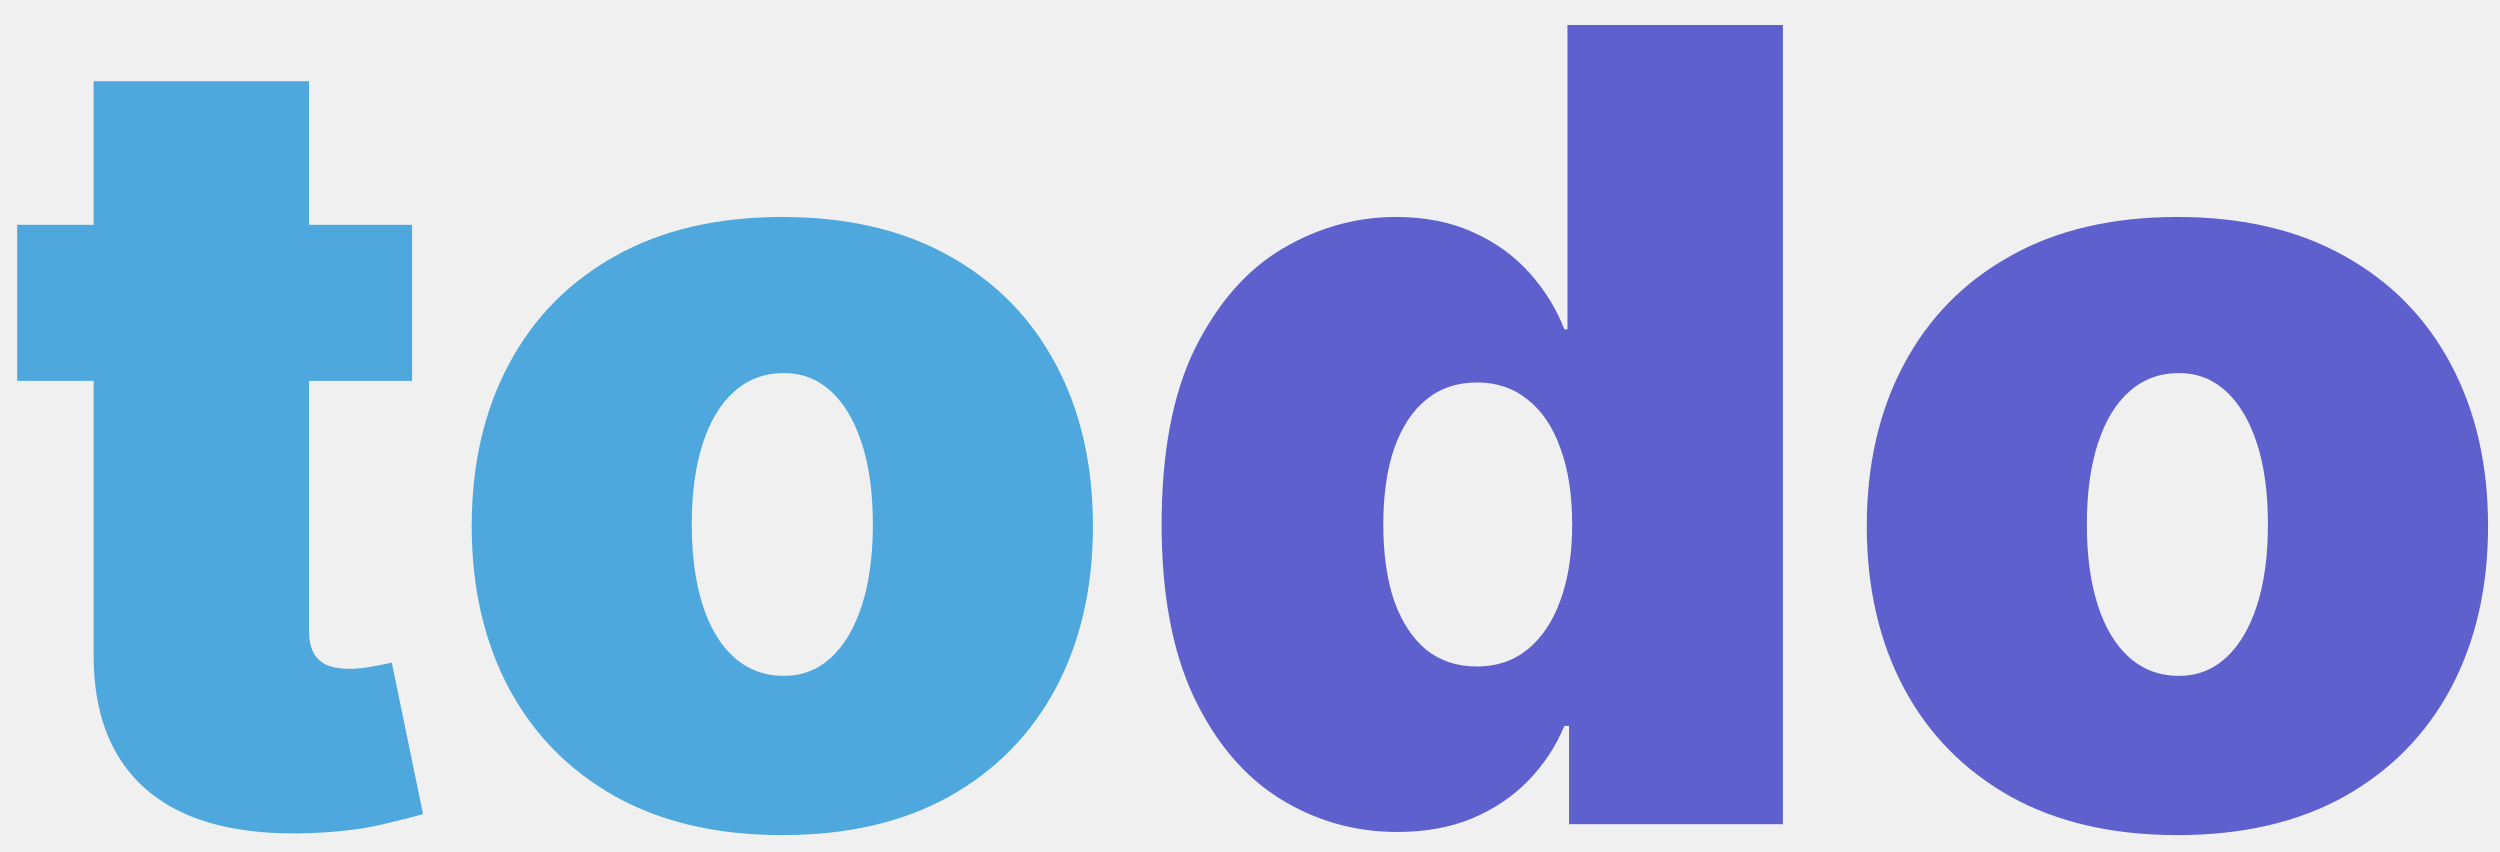
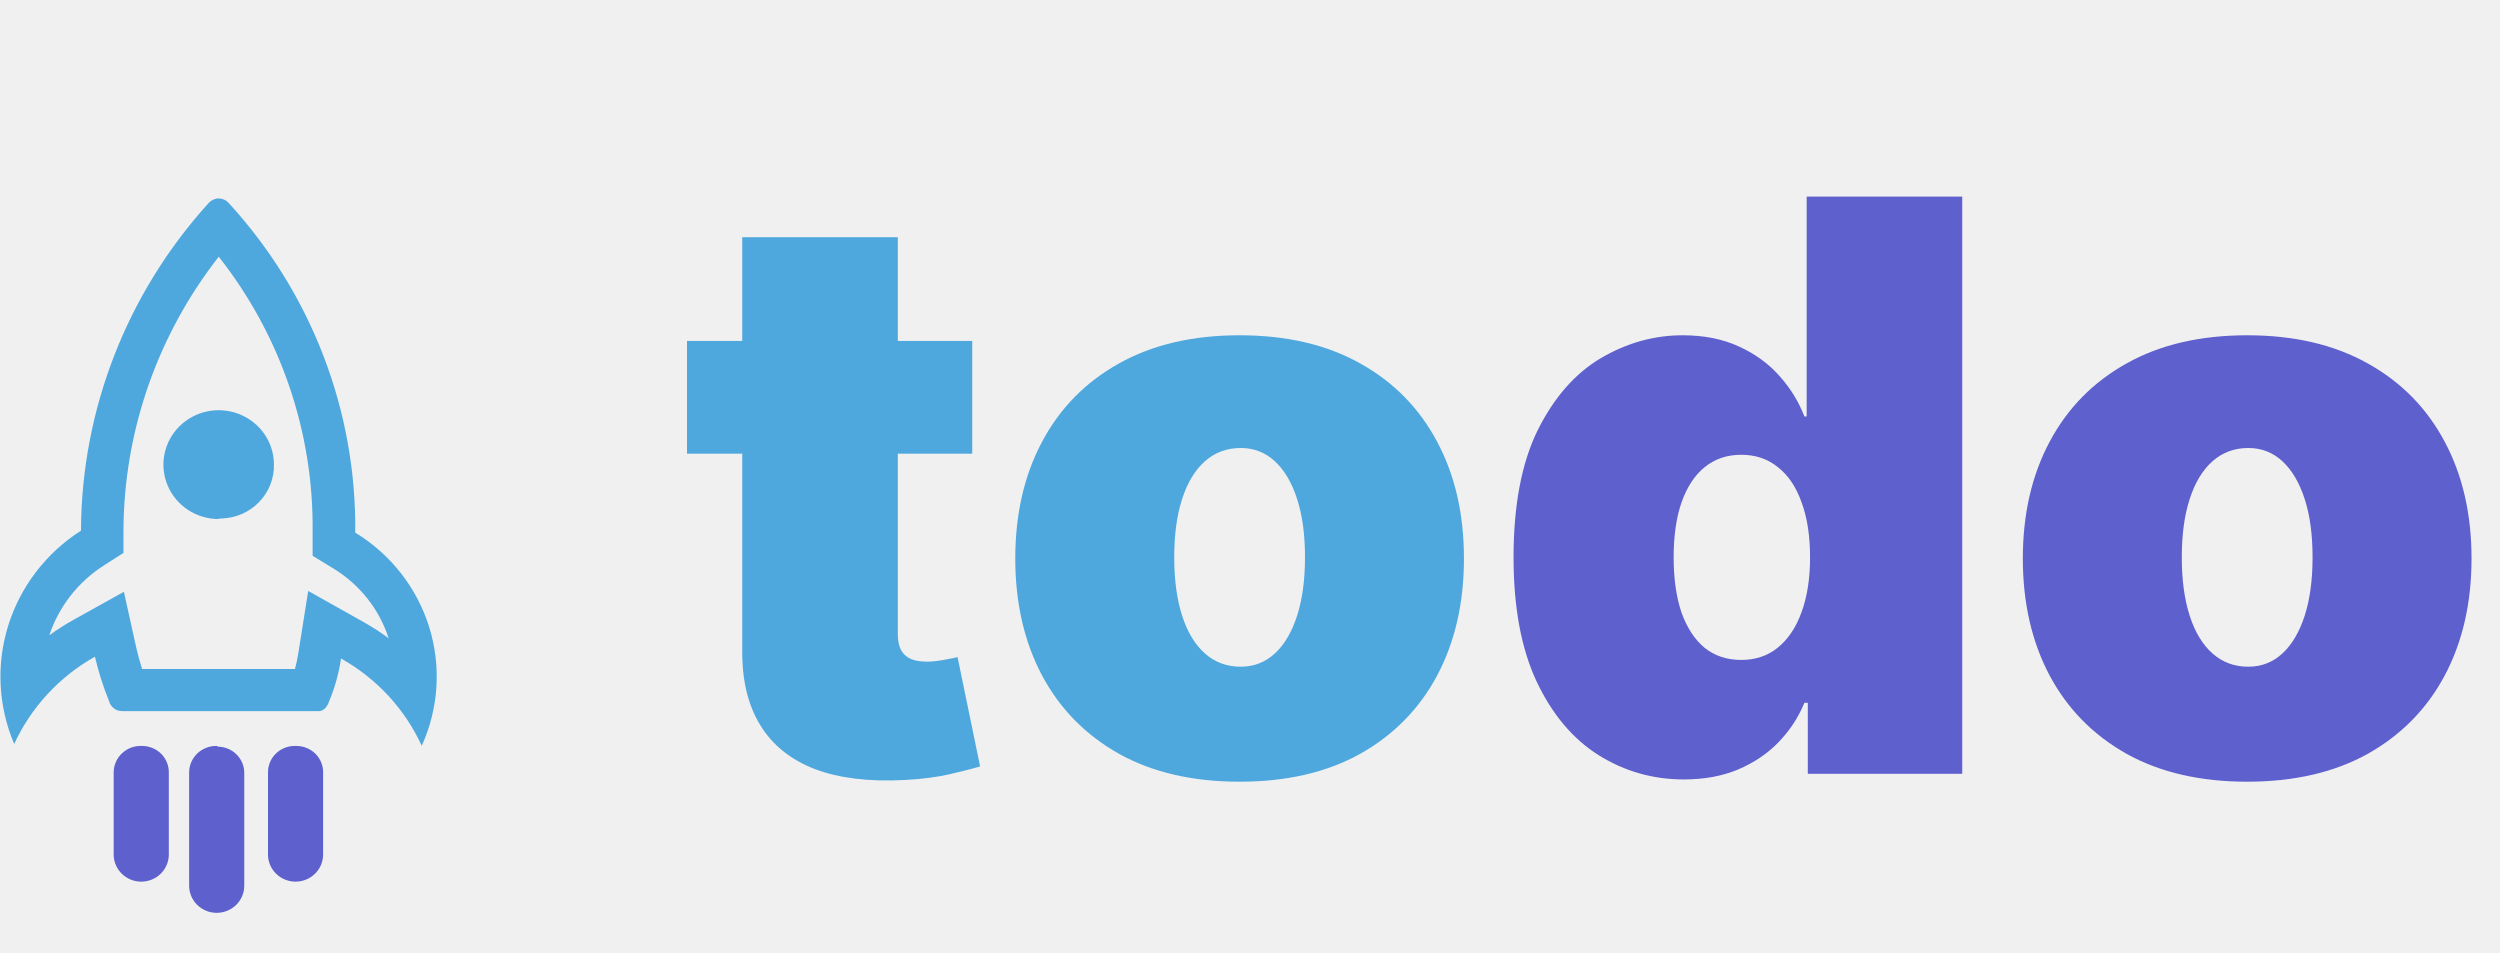
- <svg xmlns="http://www.w3.org/2000/svg" width="91" height="31" viewBox="0 0 91 31" fill="none">
-   <path d="M15 8.182V13.864H0.625V8.182H15ZM3.409 2.955H11.25V22.983C11.25 23.286 11.302 23.542 11.406 23.75C11.51 23.949 11.671 24.1 11.889 24.204C12.107 24.299 12.386 24.347 12.727 24.347C12.964 24.347 13.239 24.318 13.551 24.261C13.873 24.204 14.11 24.157 14.261 24.119L15.398 29.631C15.047 29.735 14.546 29.863 13.892 30.014C13.248 30.166 12.481 30.265 11.591 30.312C9.792 30.407 8.281 30.223 7.06 29.759C5.838 29.285 4.92 28.542 4.304 27.528C3.688 26.515 3.39 25.246 3.409 23.722V2.955ZM28.477 30.398C26.109 30.398 24.083 29.929 22.397 28.991C20.711 28.044 19.419 26.728 18.519 25.043C17.62 23.348 17.17 21.383 17.17 19.148C17.17 16.913 17.62 14.953 18.519 13.267C19.419 11.572 20.711 10.256 22.397 9.318C24.083 8.371 26.109 7.898 28.477 7.898C30.844 7.898 32.87 8.371 34.556 9.318C36.242 10.256 37.534 11.572 38.434 13.267C39.334 14.953 39.783 16.913 39.783 19.148C39.783 21.383 39.334 23.348 38.434 25.043C37.534 26.728 36.242 28.044 34.556 28.991C32.87 29.929 30.844 30.398 28.477 30.398ZM28.533 24.602C29.196 24.602 29.769 24.38 30.252 23.935C30.735 23.49 31.109 22.855 31.374 22.031C31.639 21.207 31.772 20.227 31.772 19.091C31.772 17.945 31.639 16.965 31.374 16.151C31.109 15.327 30.735 14.692 30.252 14.247C29.769 13.802 29.196 13.579 28.533 13.579C27.833 13.579 27.231 13.802 26.729 14.247C26.227 14.692 25.844 15.327 25.579 16.151C25.314 16.965 25.181 17.945 25.181 19.091C25.181 20.227 25.314 21.207 25.579 22.031C25.844 22.855 26.227 23.49 26.729 23.935C27.231 24.38 27.833 24.602 28.533 24.602Z" fill="#4EA8DE" />
-   <path d="M50.863 30.284C49.31 30.284 47.88 29.877 46.573 29.062C45.276 28.248 44.234 27.012 43.448 25.355C42.672 23.698 42.283 21.61 42.283 19.091C42.283 16.458 42.691 14.318 43.505 12.671C44.329 11.023 45.389 9.815 46.687 9.048C47.994 8.281 49.367 7.898 50.806 7.898C51.886 7.898 52.833 8.087 53.647 8.466C54.461 8.835 55.143 9.332 55.693 9.957C56.242 10.573 56.658 11.25 56.943 11.989H57.056V0.909H64.897V30H57.113V26.421H56.943C56.639 27.159 56.204 27.822 55.636 28.409C55.077 28.987 54.395 29.446 53.59 29.787C52.795 30.118 51.886 30.284 50.863 30.284ZM53.761 24.261C54.48 24.261 55.096 24.053 55.607 23.636C56.128 23.21 56.526 22.614 56.8 21.847C57.084 21.07 57.227 20.151 57.227 19.091C57.227 18.011 57.084 17.088 56.8 16.321C56.526 15.544 56.128 14.953 55.607 14.546C55.096 14.129 54.48 13.921 53.761 13.921C53.041 13.921 52.425 14.129 51.914 14.546C51.412 14.953 51.024 15.544 50.749 16.321C50.484 17.088 50.352 18.011 50.352 19.091C50.352 20.171 50.484 21.099 50.749 21.875C51.024 22.642 51.412 23.234 51.914 23.651C52.425 24.058 53.041 24.261 53.761 24.261ZM79.258 30.398C76.89 30.398 74.864 29.929 73.178 28.991C71.493 28.044 70.2 26.728 69.3 25.043C68.401 23.348 67.951 21.383 67.951 19.148C67.951 16.913 68.401 14.953 69.3 13.267C70.2 11.572 71.493 10.256 73.178 9.318C74.864 8.371 76.89 7.898 79.258 7.898C81.625 7.898 83.652 8.371 85.337 9.318C87.023 10.256 88.316 11.572 89.215 13.267C90.115 14.953 90.565 16.913 90.565 19.148C90.565 21.383 90.115 23.348 89.215 25.043C88.316 26.728 87.023 28.044 85.337 28.991C83.652 29.929 81.625 30.398 79.258 30.398ZM79.315 24.602C79.978 24.602 80.55 24.38 81.033 23.935C81.516 23.49 81.89 22.855 82.156 22.031C82.421 21.207 82.553 20.227 82.553 19.091C82.553 17.945 82.421 16.965 82.156 16.151C81.89 15.327 81.516 14.692 81.033 14.247C80.55 13.802 79.978 13.579 79.315 13.579C78.614 13.579 78.013 13.802 77.511 14.247C77.009 14.692 76.625 15.327 76.36 16.151C76.095 16.965 75.962 17.945 75.962 19.091C75.962 20.227 76.095 21.207 76.36 22.031C76.625 22.855 77.009 23.49 77.511 23.935C78.013 24.38 78.614 24.602 79.315 24.602Z" fill="#5E60CE" />
+ <svg xmlns="http://www.w3.org/2000/svg" width="126" height="48" viewBox="0 0 126 48" fill="none">
+   <path d="M49 17.182V22.864H34.625V17.182H49ZM37.409 11.954H45.25V31.983C45.25 32.286 45.302 32.542 45.406 32.75C45.51 32.949 45.671 33.1 45.889 33.205C46.107 33.299 46.386 33.347 46.727 33.347C46.964 33.347 47.239 33.318 47.551 33.261C47.873 33.205 48.11 33.157 48.261 33.119L49.398 38.631C49.047 38.735 48.545 38.863 47.892 39.014C47.248 39.166 46.481 39.265 45.591 39.312C43.792 39.407 42.281 39.222 41.06 38.758C39.838 38.285 38.919 37.542 38.304 36.528C37.688 35.515 37.39 34.246 37.409 32.722V11.954ZM62.477 39.398C60.109 39.398 58.083 38.929 56.397 37.992C54.711 37.044 53.419 35.728 52.519 34.043C51.62 32.347 51.17 30.383 51.17 28.148C51.17 25.913 51.62 23.953 52.519 22.267C53.419 20.572 54.711 19.256 56.397 18.318C58.083 17.371 60.109 16.898 62.477 16.898C64.844 16.898 66.871 17.371 68.556 18.318C70.242 19.256 71.534 20.572 72.434 22.267C73.334 23.953 73.783 25.913 73.783 28.148C73.783 30.383 73.334 32.347 72.434 34.043C71.534 35.728 70.242 37.044 68.556 37.992C66.871 38.929 64.844 39.398 62.477 39.398ZM62.533 33.602C63.196 33.602 63.769 33.38 64.252 32.935C64.735 32.49 65.109 31.855 65.374 31.031C65.639 30.207 65.772 29.227 65.772 28.091C65.772 26.945 65.639 25.965 65.374 25.151C65.109 24.327 64.735 23.692 64.252 23.247C63.769 22.802 63.196 22.579 62.533 22.579C61.833 22.579 61.231 22.802 60.729 23.247C60.227 23.692 59.844 24.327 59.579 25.151C59.314 25.965 59.181 26.945 59.181 28.091C59.181 29.227 59.314 30.207 59.579 31.031C59.844 31.855 60.227 32.49 60.729 32.935C61.231 33.38 61.833 33.602 62.533 33.602Z" fill="#4EA8DE" />
+   <path d="M84.863 39.284C83.31 39.284 81.88 38.877 80.573 38.062C79.276 37.248 78.234 36.012 77.448 34.355C76.672 32.698 76.283 30.61 76.283 28.091C76.283 25.458 76.691 23.318 77.505 21.671C78.329 20.023 79.389 18.815 80.687 18.048C81.994 17.281 83.367 16.898 84.806 16.898C85.886 16.898 86.833 17.087 87.647 17.466C88.461 17.835 89.143 18.332 89.692 18.957C90.242 19.573 90.658 20.25 90.942 20.989H91.056V9.909H98.897V39H91.113V35.42H90.942C90.639 36.159 90.204 36.822 89.636 37.409C89.077 37.987 88.395 38.446 87.59 38.787C86.795 39.118 85.886 39.284 84.863 39.284ZM87.761 33.261C88.48 33.261 89.096 33.053 89.607 32.636C90.128 32.21 90.526 31.614 90.8 30.847C91.085 30.07 91.227 29.151 91.227 28.091C91.227 27.011 91.085 26.088 90.8 25.321C90.526 24.544 90.128 23.953 89.607 23.546C89.096 23.129 88.48 22.921 87.761 22.921C87.041 22.921 86.425 23.129 85.914 23.546C85.412 23.953 85.024 24.544 84.749 25.321C84.484 26.088 84.352 27.011 84.352 28.091C84.352 29.171 84.484 30.099 84.749 30.875C85.024 31.642 85.412 32.234 85.914 32.651C86.425 33.058 87.041 33.261 87.761 33.261ZM113.258 39.398C110.89 39.398 108.864 38.929 107.178 37.992C105.493 37.044 104.2 35.728 103.3 34.043C102.401 32.347 101.951 30.383 101.951 28.148C101.951 25.913 102.401 23.953 103.3 22.267C104.2 20.572 105.493 19.256 107.178 18.318C108.864 17.371 110.89 16.898 113.258 16.898C115.625 16.898 117.652 17.371 119.337 18.318C121.023 19.256 122.316 20.572 123.215 22.267C124.115 23.953 124.565 25.913 124.565 28.148C124.565 30.383 124.115 32.347 123.215 34.043C122.316 35.728 121.023 37.044 119.337 37.992C117.652 38.929 115.625 39.398 113.258 39.398ZM113.315 33.602C113.978 33.602 114.55 33.38 115.033 32.935C115.516 32.49 115.89 31.855 116.156 31.031C116.421 30.207 116.553 29.227 116.553 28.091C116.553 26.945 116.421 25.965 116.156 25.151C115.89 24.327 115.516 23.692 115.033 23.247C114.55 22.802 113.978 22.579 113.315 22.579C112.614 22.579 112.013 22.802 111.511 23.247C111.009 23.692 110.625 24.327 110.36 25.151C110.095 25.965 109.962 26.945 109.962 28.091C109.962 29.227 110.095 30.207 110.36 31.031C110.625 31.855 111.009 32.49 111.511 32.935C112.013 33.38 112.614 33.602 113.315 33.602Z" fill="#5E60CE" />
+   <g clip-path="url(#clip0_43_109)">
+     <path d="M11.021 12.933C14.147 16.901 15.816 21.794 15.755 26.816V28.014L16.787 28.642C18.119 29.448 19.113 30.699 19.587 32.167C19.171 31.86 18.735 31.58 18.283 31.328L15.533 29.784L15.039 32.9C14.996 33.175 14.939 33.449 14.867 33.718H7.162C7.047 33.365 6.954 33.013 6.868 32.646L6.245 29.826L3.71 31.236C3.286 31.473 2.877 31.734 2.485 32.019C2.968 30.568 3.941 29.324 5.242 28.494L6.223 27.866V26.752C6.241 21.751 7.93 16.895 11.029 12.933H11.021ZM11.029 10C10.868 10 10.713 10.058 10.592 10.162L10.527 10.219C6.398 14.766 4.105 20.645 4.082 26.745C2.33 27.864 1.033 29.554 0.417 31.52C-0.198 33.485 -0.092 35.601 0.716 37.497C1.568 35.645 2.991 34.106 4.784 33.097C4.964 33.864 5.203 34.616 5.5 35.347C5.538 35.487 5.621 35.611 5.738 35.701C5.854 35.79 5.997 35.839 6.145 35.84H16.085C16.285 35.84 16.486 35.65 16.586 35.354C16.876 34.659 17.078 33.932 17.188 33.189C18.984 34.193 20.408 35.734 21.255 37.589C22.112 35.702 22.245 33.573 21.629 31.597C21.012 29.621 19.689 27.932 17.904 26.844C17.974 20.708 15.694 14.772 11.516 10.219C11.454 10.15 11.377 10.095 11.292 10.058C11.207 10.02 11.115 10 11.021 10H11.029Z" fill="#4EA8DE" />
+     <path d="M11.022 26.16C10.472 26.16 9.934 26 9.476 25.699C9.018 25.399 8.661 24.971 8.45 24.472C8.238 23.972 8.182 23.421 8.288 22.89C8.394 22.358 8.657 21.87 9.044 21.485C9.432 21.101 9.926 20.838 10.465 20.73C11.004 20.622 11.563 20.673 12.073 20.877C12.582 21.082 13.019 21.43 13.328 21.878C13.636 22.326 13.803 22.855 13.807 23.396C13.816 23.747 13.754 24.096 13.626 24.424C13.497 24.751 13.304 25.05 13.058 25.304C12.812 25.558 12.518 25.762 12.191 25.904C11.865 26.046 11.514 26.123 11.158 26.132C11.113 26.139 11.067 26.139 11.022 26.132V26.16Z" fill="#4EA8DE" />
+     <path d="M14.896 37.596C14.717 37.59 14.538 37.62 14.371 37.683C14.203 37.746 14.05 37.842 13.921 37.964C13.792 38.086 13.688 38.232 13.617 38.394C13.546 38.556 13.508 38.731 13.507 38.907V43.067C13.507 43.43 13.653 43.778 13.914 44.034C14.174 44.291 14.527 44.435 14.896 44.435C15.264 44.435 15.618 44.291 15.878 44.034C16.139 43.778 16.285 43.43 16.285 43.067V38.964C16.291 38.788 16.261 38.613 16.197 38.448C16.134 38.284 16.037 38.134 15.914 38.006C15.791 37.879 15.643 37.777 15.479 37.707C15.315 37.636 15.139 37.599 14.96 37.596H14.896Z" fill="#5E60CE" />
+     <path d="M7.162 37.596C6.979 37.586 6.797 37.613 6.625 37.674C6.454 37.736 6.297 37.83 6.163 37.953C6.029 38.075 5.922 38.222 5.848 38.386C5.773 38.55 5.733 38.727 5.729 38.907V43.067C5.729 43.43 5.876 43.778 6.136 44.034C6.397 44.291 6.75 44.435 7.119 44.435C7.487 44.435 7.84 44.291 8.101 44.034C8.362 43.778 8.508 43.43 8.508 43.067V38.964C8.514 38.788 8.484 38.613 8.42 38.448C8.356 38.284 8.26 38.134 8.137 38.006C8.013 37.879 7.865 37.777 7.702 37.707C7.538 37.636 7.362 37.599 7.183 37.596H7.162Z" fill="#5E60CE" />
+     <path d="M10.921 37.596C10.743 37.592 10.565 37.623 10.398 37.687C10.232 37.751 10.08 37.846 9.951 37.968C9.822 38.09 9.718 38.236 9.646 38.397C9.575 38.558 9.536 38.731 9.532 38.907V44.639C9.532 45.002 9.678 45.35 9.939 45.606C10.2 45.863 10.553 46.007 10.921 46.007C11.29 46.007 11.643 45.863 11.904 45.606C12.164 45.35 12.311 45.002 12.311 44.639V38.999C12.316 38.823 12.287 38.648 12.223 38.483C12.159 38.319 12.063 38.169 11.939 38.042C11.816 37.914 11.668 37.812 11.505 37.742C11.341 37.671 11.164 37.634 10.986 37.631L10.921 37.596Z" fill="#5E60CE" />
+   </g>
+   <defs>
+     <clipPath id="clip0_43_109">
+       <rect width="22" height="36" fill="white" transform="translate(0 10)" />
+     </clipPath>
+   </defs>
</svg>
